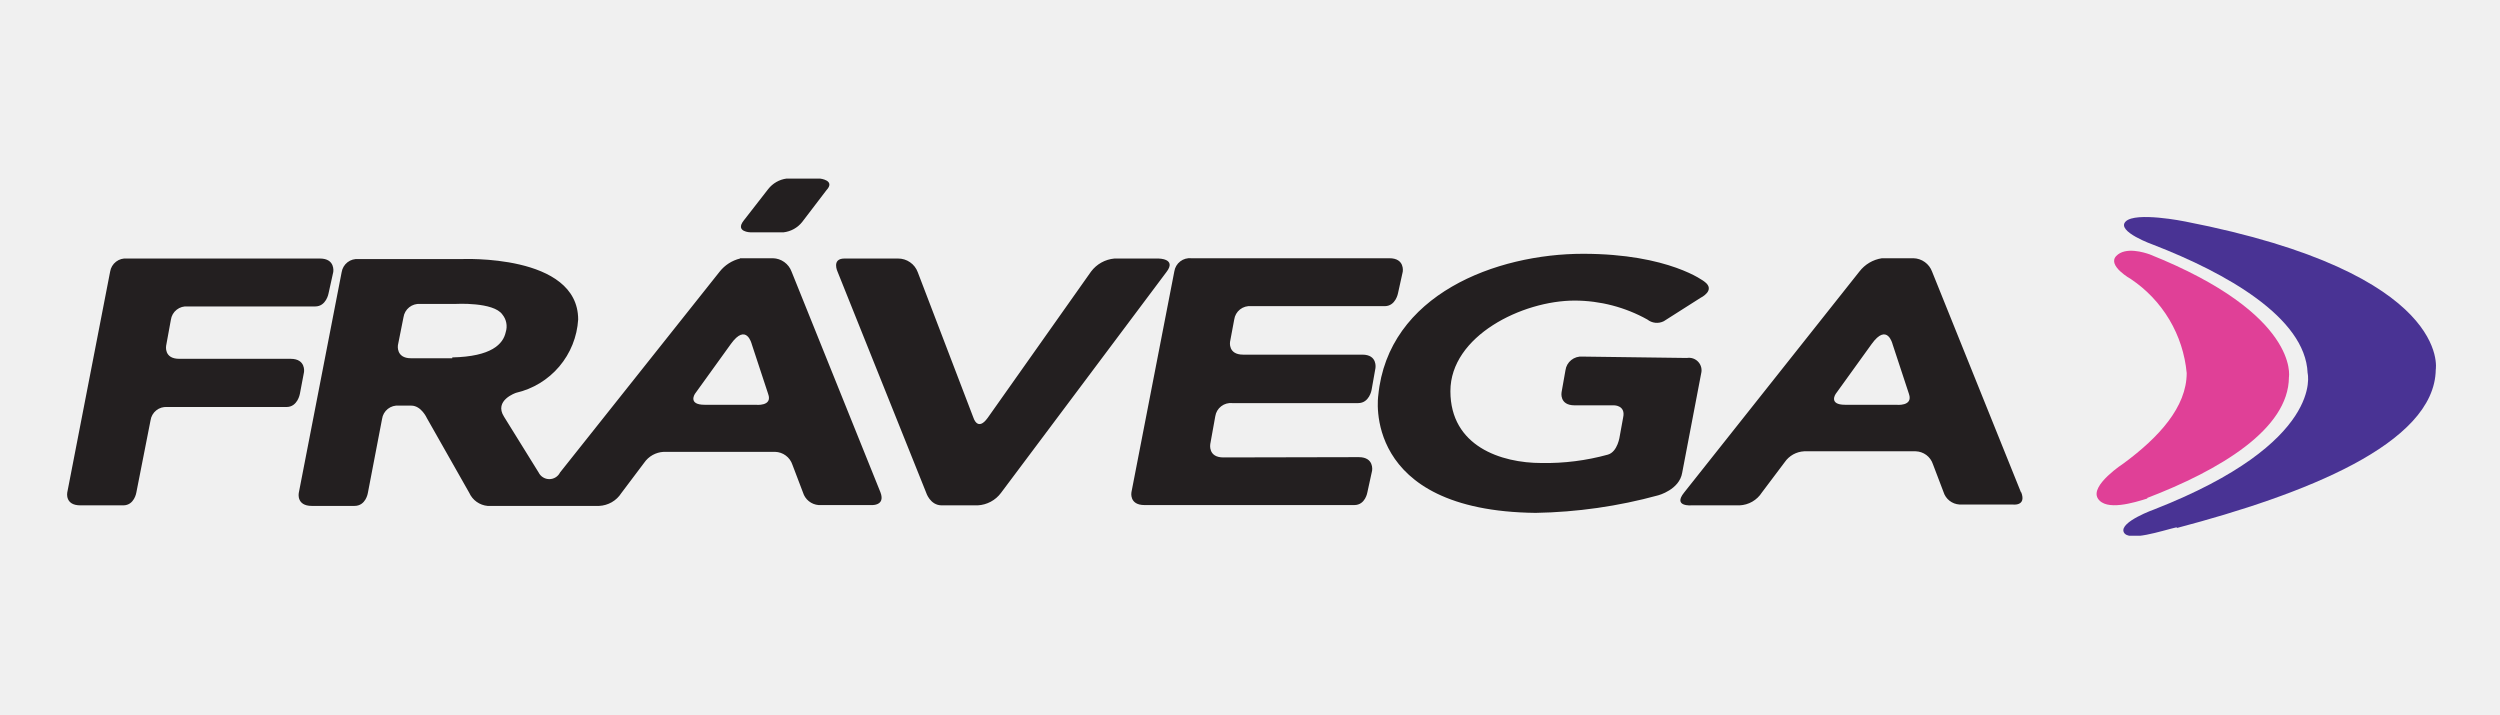
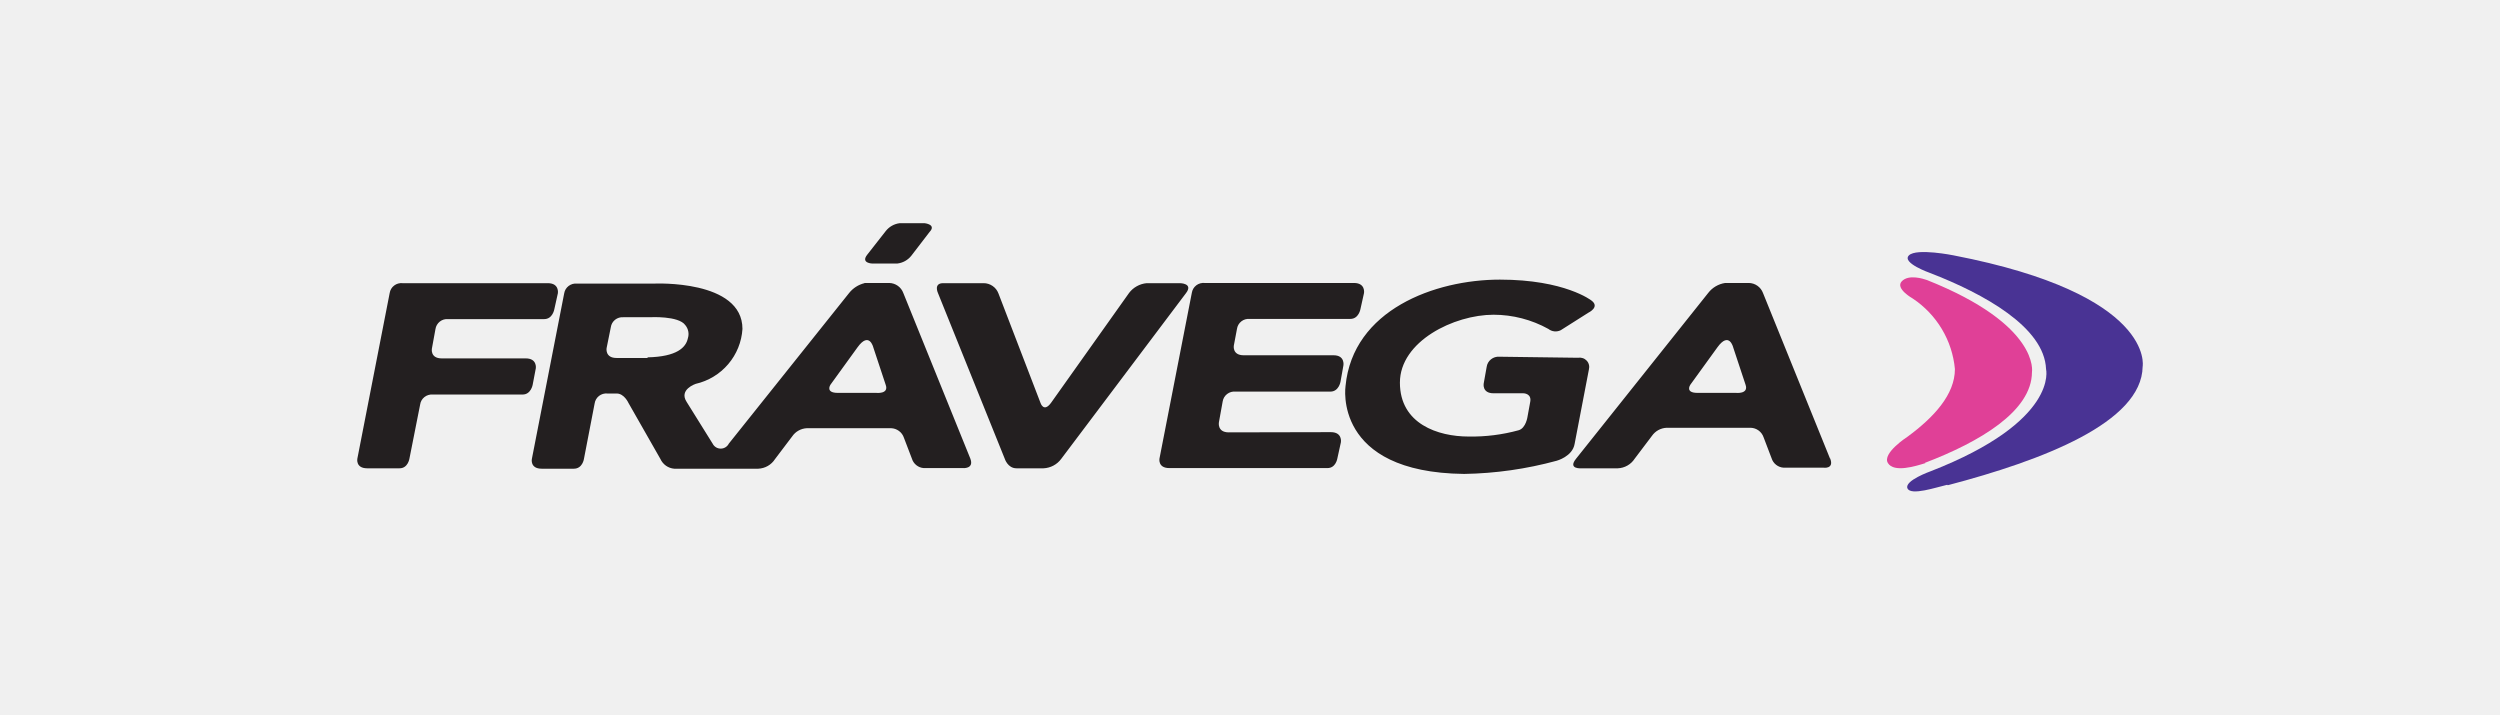
<svg xmlns="http://www.w3.org/2000/svg" width="112" height="32" viewBox="0 0 112 32" fill="none">
  <g clip-path="url(#clip0_2548_4504)">
-     <path fill-rule="evenodd" clip-rule="evenodd" d="M13.621 16.662C13.621 16.662 13.708 16.075 13.022 16.075H8.03C7.331 16.075 7.443 15.488 7.443 15.488L7.655 14.328C7.68 14.149 7.773 13.986 7.915 13.875C8.057 13.763 8.237 13.711 8.417 13.729H14.12C14.619 13.729 14.719 13.142 14.719 13.142L14.931 12.181C14.931 12.181 15.031 11.582 14.332 11.582H5.696C5.518 11.564 5.34 11.614 5.198 11.724C5.057 11.833 4.962 11.992 4.934 12.168L3.013 22.066C3.013 22.066 2.9 22.64 3.599 22.64H5.521C6.02 22.64 6.108 22.066 6.108 22.066L6.744 18.833C6.769 18.657 6.86 18.496 7 18.385C7.139 18.273 7.315 18.22 7.493 18.234H12.835C13.334 18.234 13.434 17.647 13.434 17.647L13.621 16.662V16.662ZM54.807 20.493C54.108 20.493 54.22 19.894 54.22 19.894L54.445 18.646C54.472 18.469 54.567 18.31 54.709 18.201C54.85 18.092 55.028 18.041 55.206 18.059H60.847C61.346 18.059 61.446 17.473 61.446 17.473L61.621 16.487C61.621 16.487 61.721 15.888 61.034 15.888H55.693C55.006 15.888 55.106 15.314 55.106 15.314L55.293 14.315C55.318 14.136 55.411 13.974 55.553 13.862C55.695 13.751 55.875 13.698 56.055 13.716H62.033C62.532 13.716 62.632 13.13 62.632 13.13L62.844 12.168C62.844 12.168 62.944 11.569 62.245 11.569H53.371C53.194 11.551 53.015 11.602 52.874 11.711C52.732 11.82 52.638 11.979 52.61 12.156L50.688 22.053C50.688 22.053 50.576 22.627 51.275 22.627H60.672C61.172 22.627 61.259 22.053 61.259 22.053L61.471 21.08C61.471 21.08 61.571 20.48 60.872 20.48L54.807 20.493ZM70.894 15.975C70.713 15.961 70.533 16.016 70.392 16.13C70.25 16.243 70.157 16.407 70.133 16.587L69.958 17.573C69.958 17.573 69.846 18.159 70.544 18.159H72.317C72.317 18.159 72.841 18.159 72.716 18.708L72.566 19.532C72.566 19.532 72.479 20.243 72.03 20.368C71.063 20.634 70.062 20.761 69.059 20.743C67.25 20.743 64.978 19.994 64.978 17.523C64.978 15.052 68.198 13.466 70.544 13.466C71.685 13.468 72.806 13.76 73.802 14.315C73.905 14.397 74.029 14.447 74.159 14.46C74.29 14.474 74.421 14.449 74.538 14.39L76.186 13.342C76.186 13.342 76.885 13.005 76.36 12.618C76.36 12.618 74.788 11.37 70.919 11.37C67.05 11.37 62.182 13.179 61.746 17.722C61.746 17.722 60.959 22.889 68.797 22.977C70.653 22.945 72.498 22.681 74.289 22.19C74.289 22.19 75.237 21.941 75.362 21.179L76.211 16.736C76.235 16.645 76.236 16.55 76.214 16.458C76.192 16.367 76.147 16.283 76.083 16.213C76.02 16.143 75.94 16.091 75.851 16.06C75.762 16.029 75.667 16.022 75.574 16.037L70.894 15.975ZM42.189 22.64C41.665 22.64 41.49 22.066 41.49 22.066L37.521 12.168C37.521 12.168 37.246 11.582 37.833 11.582H40.229C40.422 11.58 40.611 11.638 40.769 11.748C40.928 11.857 41.049 12.013 41.115 12.193L43.612 18.721C43.612 18.721 43.799 19.345 44.248 18.721L48.878 12.168C49.002 12.002 49.159 11.864 49.34 11.763C49.521 11.662 49.721 11.601 49.927 11.582H51.899C51.899 11.582 52.722 11.582 52.261 12.181L44.847 22.078C44.725 22.244 44.568 22.38 44.386 22.477C44.205 22.574 44.004 22.63 43.799 22.64H42.189ZM90.538 22.053L86.557 12.168C86.494 11.996 86.381 11.847 86.231 11.74C86.082 11.633 85.904 11.573 85.721 11.569H84.311C83.908 11.63 83.546 11.845 83.299 12.168L75.449 22.066C74.925 22.715 75.786 22.64 75.786 22.64H77.933C78.133 22.631 78.329 22.575 78.502 22.475C78.676 22.375 78.823 22.234 78.931 22.066L79.955 20.705C80.053 20.562 80.183 20.444 80.334 20.359C80.486 20.275 80.655 20.227 80.828 20.218H85.821C85.993 20.223 86.16 20.28 86.299 20.383C86.437 20.486 86.54 20.629 86.594 20.793L87.069 22.041C87.116 22.195 87.21 22.332 87.337 22.432C87.464 22.532 87.618 22.592 87.78 22.602H90.151C90.151 22.602 90.8 22.702 90.551 22.053H90.538ZM84.909 18.134H82.663C81.902 18.134 82.239 17.647 82.239 17.647L83.849 15.413C84.548 14.44 84.785 15.413 84.785 15.413L85.521 17.647C85.721 18.221 84.947 18.134 84.947 18.134H84.909ZM33.153 11.582C32.792 11.671 32.472 11.877 32.242 12.168L25.09 21.167C25.046 21.256 24.977 21.332 24.893 21.384C24.808 21.437 24.71 21.465 24.61 21.465C24.51 21.465 24.412 21.437 24.327 21.384C24.242 21.332 24.174 21.256 24.13 21.167L22.582 18.671C22.108 17.934 23.119 17.598 23.119 17.598C23.875 17.424 24.554 17.011 25.056 16.419C25.557 15.827 25.854 15.089 25.902 14.315C25.902 11.357 20.66 11.607 20.66 11.607H16.067C15.889 11.589 15.711 11.639 15.57 11.748C15.428 11.858 15.334 12.017 15.306 12.193L13.384 22.09C13.384 22.09 13.271 22.665 13.97 22.665H15.88C16.392 22.665 16.479 22.09 16.479 22.09L17.116 18.771C17.14 18.592 17.234 18.43 17.375 18.318C17.517 18.206 17.697 18.154 17.877 18.172H18.426C18.875 18.172 19.125 18.733 19.125 18.733L21.022 22.078C21.095 22.24 21.209 22.38 21.354 22.483C21.499 22.586 21.669 22.649 21.846 22.665H26.838C27.038 22.656 27.233 22.599 27.407 22.5C27.581 22.4 27.728 22.259 27.836 22.09L28.86 20.73C28.958 20.587 29.088 20.469 29.239 20.384C29.391 20.3 29.56 20.252 29.733 20.243H34.725C34.898 20.248 35.065 20.305 35.203 20.408C35.342 20.511 35.445 20.654 35.499 20.817L35.974 22.066C36.02 22.218 36.112 22.354 36.237 22.454C36.361 22.554 36.513 22.614 36.672 22.627H38.981C38.981 22.627 39.693 22.702 39.443 22.053L35.462 12.168C35.399 11.996 35.285 11.847 35.136 11.74C34.987 11.633 34.809 11.573 34.626 11.569H33.153V11.582ZM33.852 18.134H31.568C30.807 18.134 31.131 17.647 31.131 17.647L32.741 15.413C33.44 14.44 33.677 15.413 33.677 15.413L34.413 17.647C34.626 18.221 33.852 18.134 33.852 18.134ZM20.261 16.05H18.413C17.727 16.05 17.827 15.463 17.827 15.463L18.076 14.215C18.101 14.039 18.193 13.878 18.332 13.767C18.471 13.656 18.648 13.602 18.825 13.616H20.398C20.398 13.616 22.108 13.516 22.507 14.091C22.596 14.199 22.656 14.327 22.682 14.464C22.708 14.602 22.7 14.744 22.657 14.877C22.544 15.413 22.02 15.975 20.261 16.012V16.05ZM36.735 8H35.237C34.911 8.043 34.615 8.214 34.413 8.474L33.315 9.885C32.916 10.396 33.627 10.409 33.627 10.409H35.1C35.263 10.39 35.42 10.34 35.564 10.261C35.707 10.182 35.834 10.075 35.936 9.947L37.022 8.524C37.446 8.075 36.735 8 36.735 8Z" fill="#231F20" />
-     <path fill-rule="evenodd" clip-rule="evenodd" d="M97.54 23.65C103.168 22.165 109.072 19.906 109.122 16.561C109.122 16.561 109.895 12.256 97.889 9.922C97.889 9.922 95.68 9.473 95.231 9.922C94.781 10.371 96.479 10.97 96.479 10.97C99.699 12.218 103.281 14.215 103.381 16.711C103.381 16.711 104.167 19.819 96.529 22.814C96.529 22.814 94.944 23.376 95.143 23.838C95.343 24.299 96.891 23.763 97.502 23.625" fill="#493394" />
-     <path fill-rule="evenodd" clip-rule="evenodd" d="M96.179 22.315C99.436 21.067 102.532 19.233 102.544 16.899C102.544 16.899 103.043 14.091 96.304 11.395C96.092 11.32 95.218 11.033 94.806 11.47C94.394 11.906 95.468 12.505 95.468 12.505C96.17 12.977 96.759 13.599 97.191 14.327C97.622 15.054 97.886 15.869 97.964 16.712C97.964 18.234 96.716 19.595 95.143 20.755C95.143 20.755 93.621 21.741 93.982 22.328C94.344 22.914 95.617 22.515 96.216 22.328" fill="#E04097" />
+     <path fill-rule="evenodd" clip-rule="evenodd" d="M24.005 16.496C24.005 16.496 24.071 16.056 23.554 16.056H19.791C19.264 16.056 19.349 15.616 19.349 15.616L19.508 14.746C19.527 14.612 19.598 14.49 19.704 14.406C19.811 14.322 19.947 14.283 20.082 14.296H24.381C24.758 14.296 24.833 13.857 24.833 13.857L24.993 13.136C24.993 13.136 25.068 12.686 24.541 12.686H18.032C17.897 12.673 17.763 12.711 17.657 12.793C17.55 12.874 17.479 12.994 17.458 13.126L16.009 20.549C16.009 20.549 15.924 20.98 16.451 20.98H17.9C18.276 20.98 18.342 20.549 18.342 20.549L18.822 18.125C18.84 17.992 18.909 17.872 19.014 17.789C19.119 17.705 19.252 17.665 19.386 17.675H23.413C23.789 17.675 23.864 17.236 23.864 17.236L24.005 16.496V16.496ZM55.049 19.37C54.523 19.37 54.607 18.92 54.607 18.92L54.776 17.984C54.797 17.852 54.869 17.733 54.975 17.651C55.082 17.569 55.216 17.531 55.35 17.544H59.602C59.979 17.544 60.054 17.105 60.054 17.105L60.186 16.365C60.186 16.365 60.261 15.916 59.744 15.916H55.717C55.2 15.916 55.275 15.485 55.275 15.485L55.416 14.736C55.435 14.602 55.505 14.48 55.612 14.397C55.719 14.313 55.855 14.274 55.99 14.287H60.496C60.873 14.287 60.948 13.847 60.948 13.847L61.108 13.126C61.108 13.126 61.183 12.677 60.656 12.677H53.968C53.834 12.664 53.699 12.701 53.593 12.783C53.486 12.865 53.415 12.985 53.394 13.117L51.945 20.54C51.945 20.54 51.86 20.97 52.387 20.97H59.471C59.847 20.97 59.913 20.54 59.913 20.54L60.073 19.81C60.073 19.81 60.148 19.36 59.621 19.36L55.049 19.37ZM67.175 15.981C67.039 15.97 66.904 16.012 66.797 16.097C66.69 16.182 66.62 16.305 66.602 16.44L66.47 17.179C66.47 17.179 66.385 17.619 66.912 17.619H68.248C68.248 17.619 68.643 17.619 68.549 18.031L68.436 18.649C68.436 18.649 68.37 19.183 68.031 19.276C67.302 19.476 66.549 19.57 65.793 19.557C64.428 19.557 62.716 18.995 62.716 17.142C62.716 15.289 65.143 14.1 66.912 14.1C67.772 14.101 68.617 14.32 69.367 14.736C69.445 14.797 69.538 14.835 69.637 14.845C69.735 14.855 69.834 14.837 69.922 14.793L71.164 14.006C71.164 14.006 71.691 13.754 71.296 13.463C71.296 13.463 70.111 12.527 67.194 12.527C64.278 12.527 60.609 13.885 60.28 17.292C60.28 17.292 59.687 21.167 65.595 21.232C66.994 21.209 68.385 21.011 69.734 20.643C69.734 20.643 70.449 20.456 70.543 19.885L71.183 16.552C71.201 16.484 71.202 16.412 71.185 16.344C71.169 16.275 71.135 16.212 71.087 16.16C71.039 16.108 70.979 16.068 70.912 16.045C70.845 16.022 70.773 16.016 70.703 16.028L67.175 15.981ZM45.538 20.98C45.143 20.98 45.012 20.549 45.012 20.549L42.02 13.126C42.02 13.126 41.813 12.686 42.255 12.686H44.062C44.207 12.685 44.349 12.729 44.468 12.811C44.588 12.893 44.679 13.009 44.73 13.145L46.611 18.041C46.611 18.041 46.752 18.509 47.091 18.041L50.581 13.126C50.674 13.002 50.793 12.898 50.929 12.823C51.065 12.747 51.216 12.7 51.371 12.686H52.857C52.857 12.686 53.478 12.686 53.13 13.136L47.542 20.558C47.45 20.683 47.332 20.785 47.195 20.858C47.058 20.931 46.907 20.972 46.752 20.98H45.538ZM81.983 20.54L78.982 13.126C78.934 12.997 78.849 12.885 78.736 12.805C78.624 12.725 78.49 12.68 78.351 12.677H77.288C76.985 12.722 76.712 12.883 76.526 13.126L70.609 20.549C70.214 21.036 70.863 20.98 70.863 20.98H72.481C72.632 20.973 72.779 20.931 72.91 20.856C73.041 20.781 73.152 20.676 73.234 20.549L74.005 19.529C74.079 19.422 74.177 19.333 74.291 19.269C74.406 19.206 74.533 19.17 74.664 19.164H78.427C78.557 19.167 78.682 19.21 78.787 19.287C78.891 19.364 78.969 19.471 79.01 19.594L79.367 20.53C79.403 20.646 79.474 20.749 79.57 20.824C79.665 20.899 79.782 20.944 79.903 20.952H81.691C81.691 20.952 82.18 21.026 81.992 20.54H81.983ZM77.74 17.601H76.046C75.473 17.601 75.727 17.236 75.727 17.236L76.94 15.56C77.467 14.83 77.646 15.56 77.646 15.56L78.201 17.236C78.351 17.666 77.768 17.601 77.768 17.601H77.74ZM38.728 12.686C38.456 12.753 38.214 12.908 38.041 13.126L32.651 19.875C32.617 19.942 32.565 19.999 32.501 20.038C32.437 20.078 32.364 20.098 32.288 20.098C32.213 20.098 32.139 20.078 32.075 20.038C32.011 19.999 31.96 19.942 31.926 19.875L30.76 18.003C30.402 17.451 31.164 17.198 31.164 17.198C31.734 17.068 32.246 16.758 32.624 16.314C33.002 15.87 33.226 15.317 33.262 14.736C33.262 12.518 29.311 12.705 29.311 12.705H25.849C25.715 12.691 25.581 12.73 25.474 12.811C25.367 12.893 25.296 13.013 25.275 13.145L23.826 20.568C23.826 20.568 23.742 20.998 24.269 20.998H25.708C26.094 20.998 26.159 20.568 26.159 20.568L26.639 18.078C26.658 17.944 26.728 17.822 26.835 17.738C26.942 17.655 27.078 17.615 27.213 17.629H27.627C27.966 17.629 28.154 18.05 28.154 18.05L29.584 20.558C29.639 20.68 29.725 20.785 29.834 20.863C29.943 20.94 30.071 20.987 30.205 20.998H33.968C34.118 20.992 34.266 20.95 34.397 20.875C34.528 20.8 34.639 20.695 34.72 20.568L35.492 19.548C35.566 19.44 35.663 19.351 35.778 19.288C35.892 19.225 36.019 19.189 36.15 19.183H39.913C40.043 19.186 40.169 19.229 40.273 19.306C40.378 19.383 40.456 19.49 40.496 19.613L40.854 20.549C40.889 20.664 40.958 20.765 41.052 20.84C41.146 20.915 41.26 20.961 41.38 20.97H43.121C43.121 20.97 43.657 21.026 43.469 20.54L40.468 13.126C40.421 12.997 40.335 12.885 40.223 12.805C40.11 12.725 39.976 12.68 39.838 12.677H38.728V12.686ZM39.254 17.601H37.533C36.959 17.601 37.204 17.236 37.204 17.236L38.417 15.56C38.944 14.83 39.123 15.56 39.123 15.56L39.678 17.236C39.838 17.666 39.254 17.601 39.254 17.601ZM29.01 16.037H27.618C27.1 16.037 27.175 15.598 27.175 15.598L27.364 14.662C27.382 14.529 27.451 14.409 27.556 14.325C27.661 14.242 27.794 14.201 27.928 14.212H29.113C29.113 14.212 30.402 14.137 30.703 14.568C30.77 14.649 30.815 14.745 30.835 14.848C30.855 14.951 30.848 15.058 30.816 15.158C30.731 15.56 30.336 15.981 29.01 16.009V16.037ZM41.428 10H40.299C40.053 10.032 39.83 10.16 39.678 10.356L38.85 11.413C38.549 11.797 39.085 11.807 39.085 11.807H40.195C40.318 11.793 40.437 11.755 40.545 11.696C40.653 11.636 40.748 11.556 40.825 11.46L41.644 10.393C41.964 10.056 41.428 10 41.428 10Z" fill="#231F20" />
+     <path fill-rule="evenodd" clip-rule="evenodd" d="M87.261 21.738C91.503 20.624 95.953 18.93 95.991 16.421C95.991 16.421 96.574 13.192 87.524 11.441C87.524 11.441 85.859 11.104 85.52 11.441C85.182 11.778 86.461 12.227 86.461 12.227C88.888 13.164 91.588 14.661 91.663 16.533C91.663 16.533 92.256 18.864 86.499 21.11C86.499 21.11 85.304 21.532 85.454 21.878C85.605 22.224 86.772 21.822 87.233 21.719" fill="#493394" />
+     <path fill-rule="evenodd" clip-rule="evenodd" d="M86.235 20.736C88.69 19.8 91.023 18.424 91.032 16.674C91.032 16.674 91.409 14.568 86.329 12.546C86.169 12.49 85.51 12.275 85.2 12.602C84.889 12.93 85.698 13.379 85.698 13.379C86.228 13.733 86.672 14.2 86.997 14.745C87.323 15.291 87.522 15.902 87.58 16.534C87.58 17.676 86.639 18.696 85.454 19.567C85.454 19.567 84.306 20.306 84.579 20.746C84.852 21.186 85.811 20.886 86.263 20.746" fill="#E04097" />
  </g>
  <defs>
    <clipPath id="clip0_2548_4504">
-       <rect width="106.134" height="16" fill="white" transform="translate(3 8)" />
+       <rect width="80" height="12" fill="white" transform="translate(16 10)" />
    </clipPath>
  </defs>
</svg>
